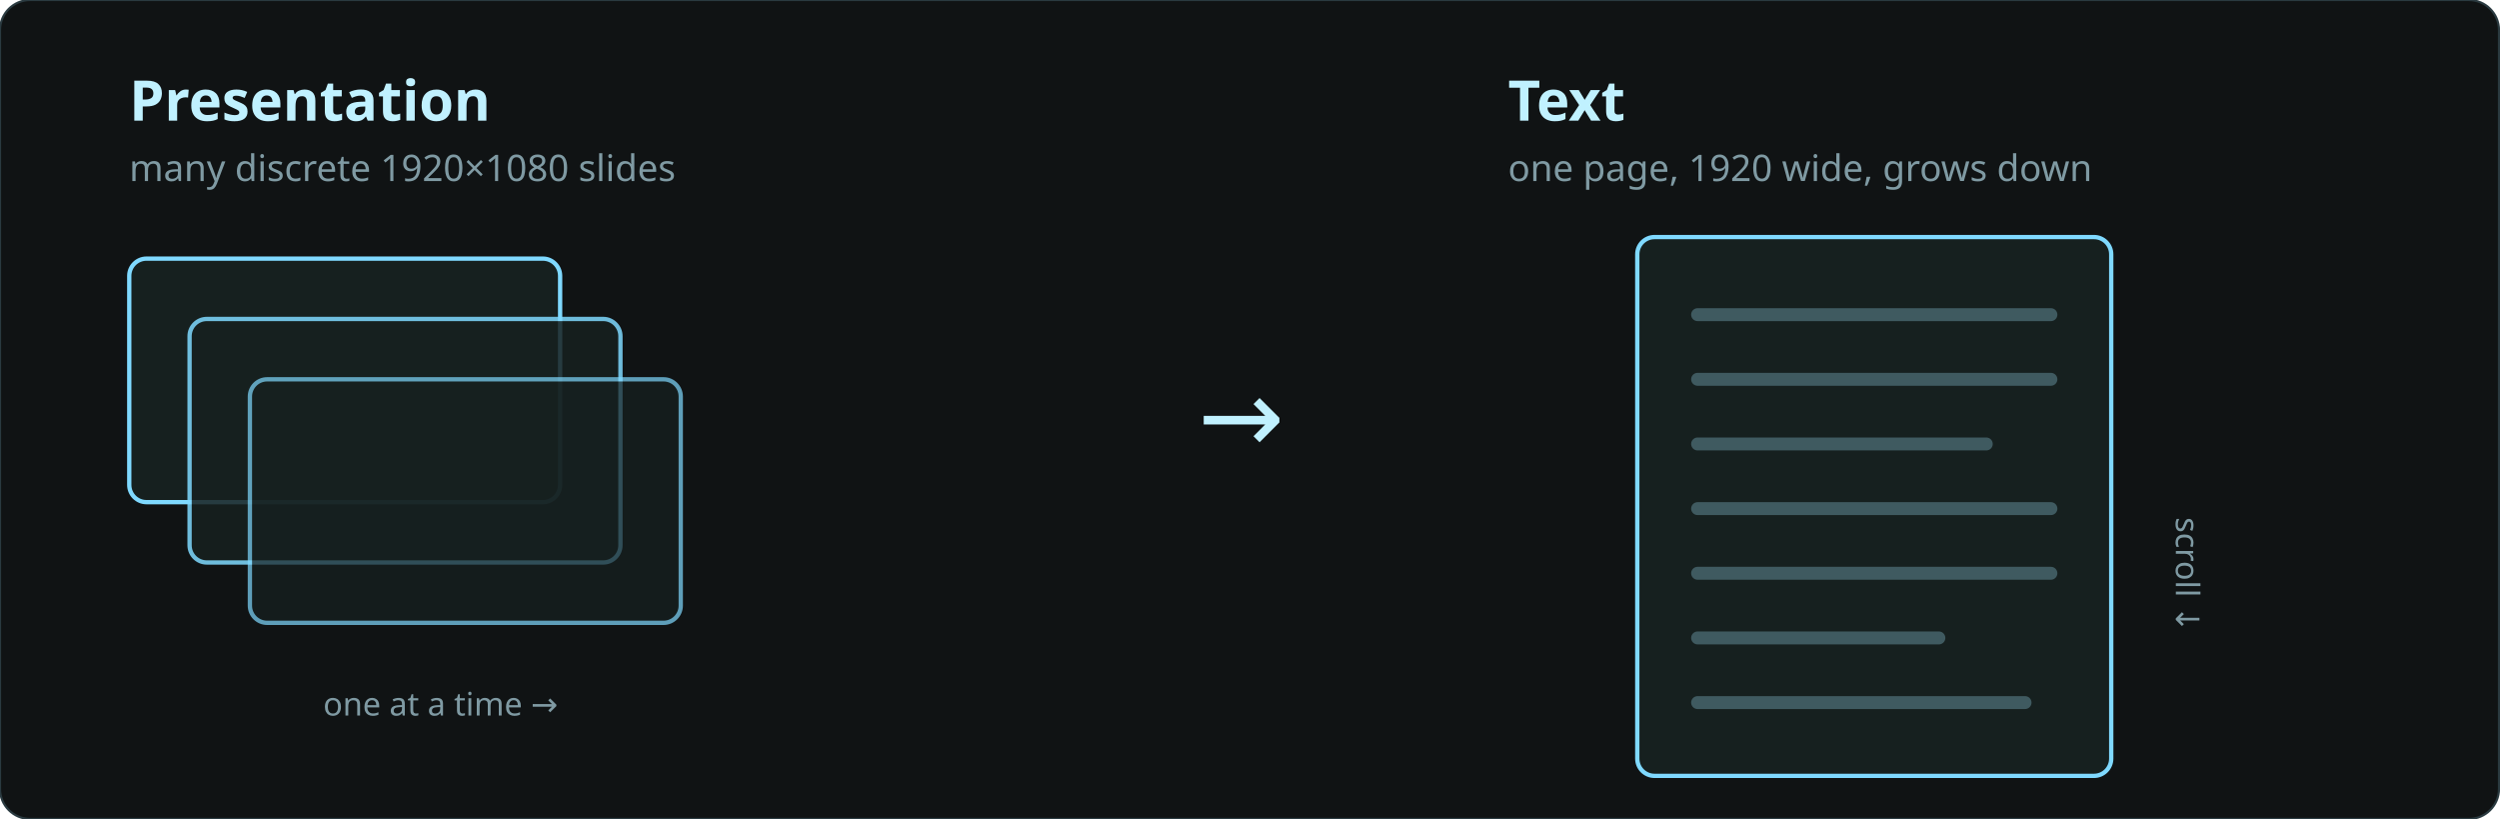
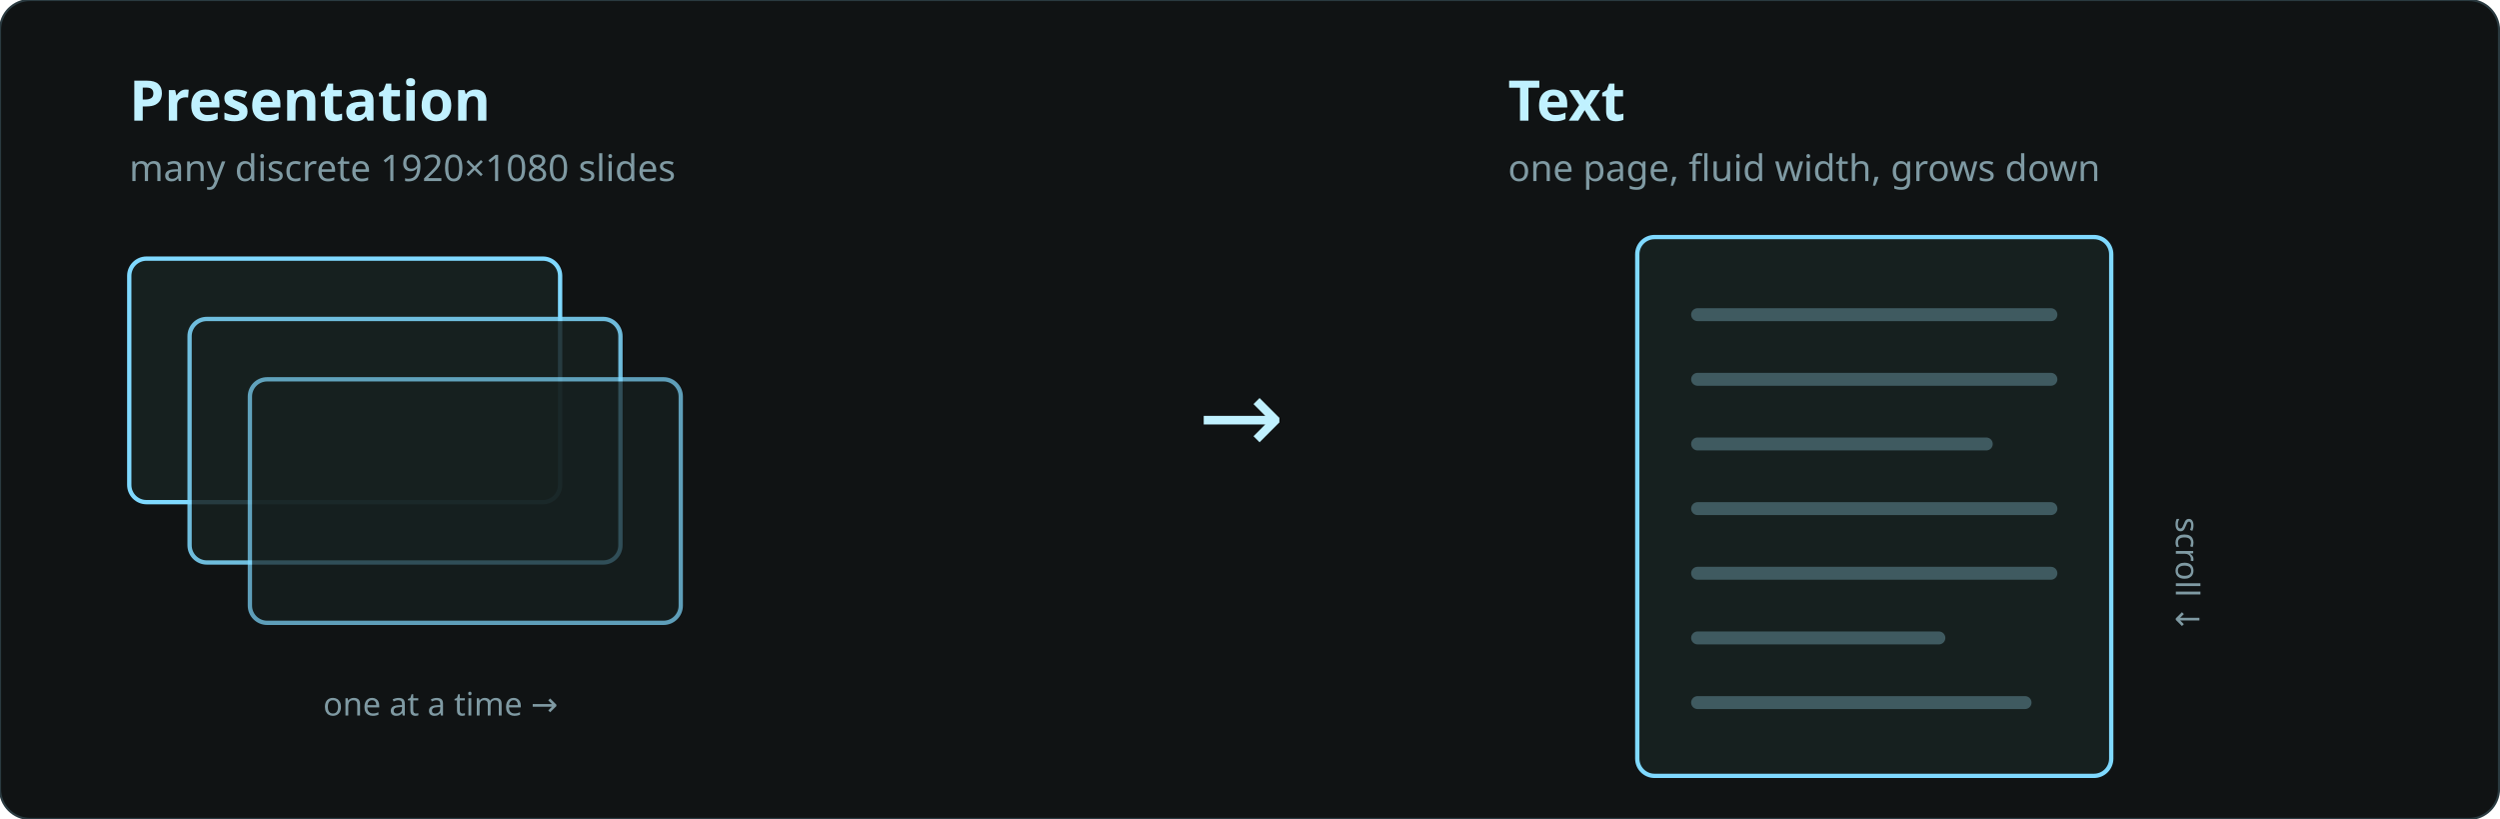
<svg xmlns="http://www.w3.org/2000/svg" viewBox="0 0 1160 380" font-family="'Noto Sans', sans-serif">
  <rect x="0" y="0" width="1160" height="380" rx="14" fill="#101314" stroke="#2a3a40" />
  <text x="60" y="56" fill="#c0f1ff" font-size="26" font-weight="700">Presentation</text>
  <text x="60" y="84" fill="#7f9aa3" font-size="17">many discrete 1920×1080 slides</text>
  <g stroke="#7fd9ff" stroke-width="2" fill="#16201f">
    <rect x="60" y="120" width="200" height="113" rx="8" />
    <rect x="88" y="148" width="200" height="113" rx="8" opacity="0.85" />
    <rect x="116" y="176" width="200" height="113" rx="8" opacity="0.7" />
  </g>
  <text x="150" y="332" fill="#7f9aa3" font-size="15">one at a time →</text>
  <text x="556" y="210" fill="#c0f1ff" font-size="48">→</text>
  <text x="700" y="56" fill="#c0f1ff" font-size="26" font-weight="700">Text</text>
-   <text x="700" y="84" fill="#7f9aa3" font-size="17">one page, 1920 wide, grows down</text>
+   <text x="700" y="84" fill="#7f9aa3" font-size="17">one page, fluid width, grows down</text>
  <rect x="760" y="110" width="220" height="250" rx="8" stroke="#7fd9ff" stroke-width="2" fill="#16201f" />
  <g stroke="#3f5a60" stroke-width="6" stroke-linecap="round">
    <line x1="788" y1="146" x2="952" y2="146" />
    <line x1="788" y1="176" x2="952" y2="176" />
    <line x1="788" y1="206" x2="922" y2="206" />
    <line x1="788" y1="236" x2="952" y2="236" />
    <line x1="788" y1="266" x2="952" y2="266" />
    <line x1="788" y1="296" x2="900" y2="296" />
    <line x1="788" y1="326" x2="940" y2="326" />
  </g>
  <text x="1010" y="240" fill="#7f9aa3" font-size="15" transform="rotate(90 1010 240)">scroll ↓</text>
</svg>
